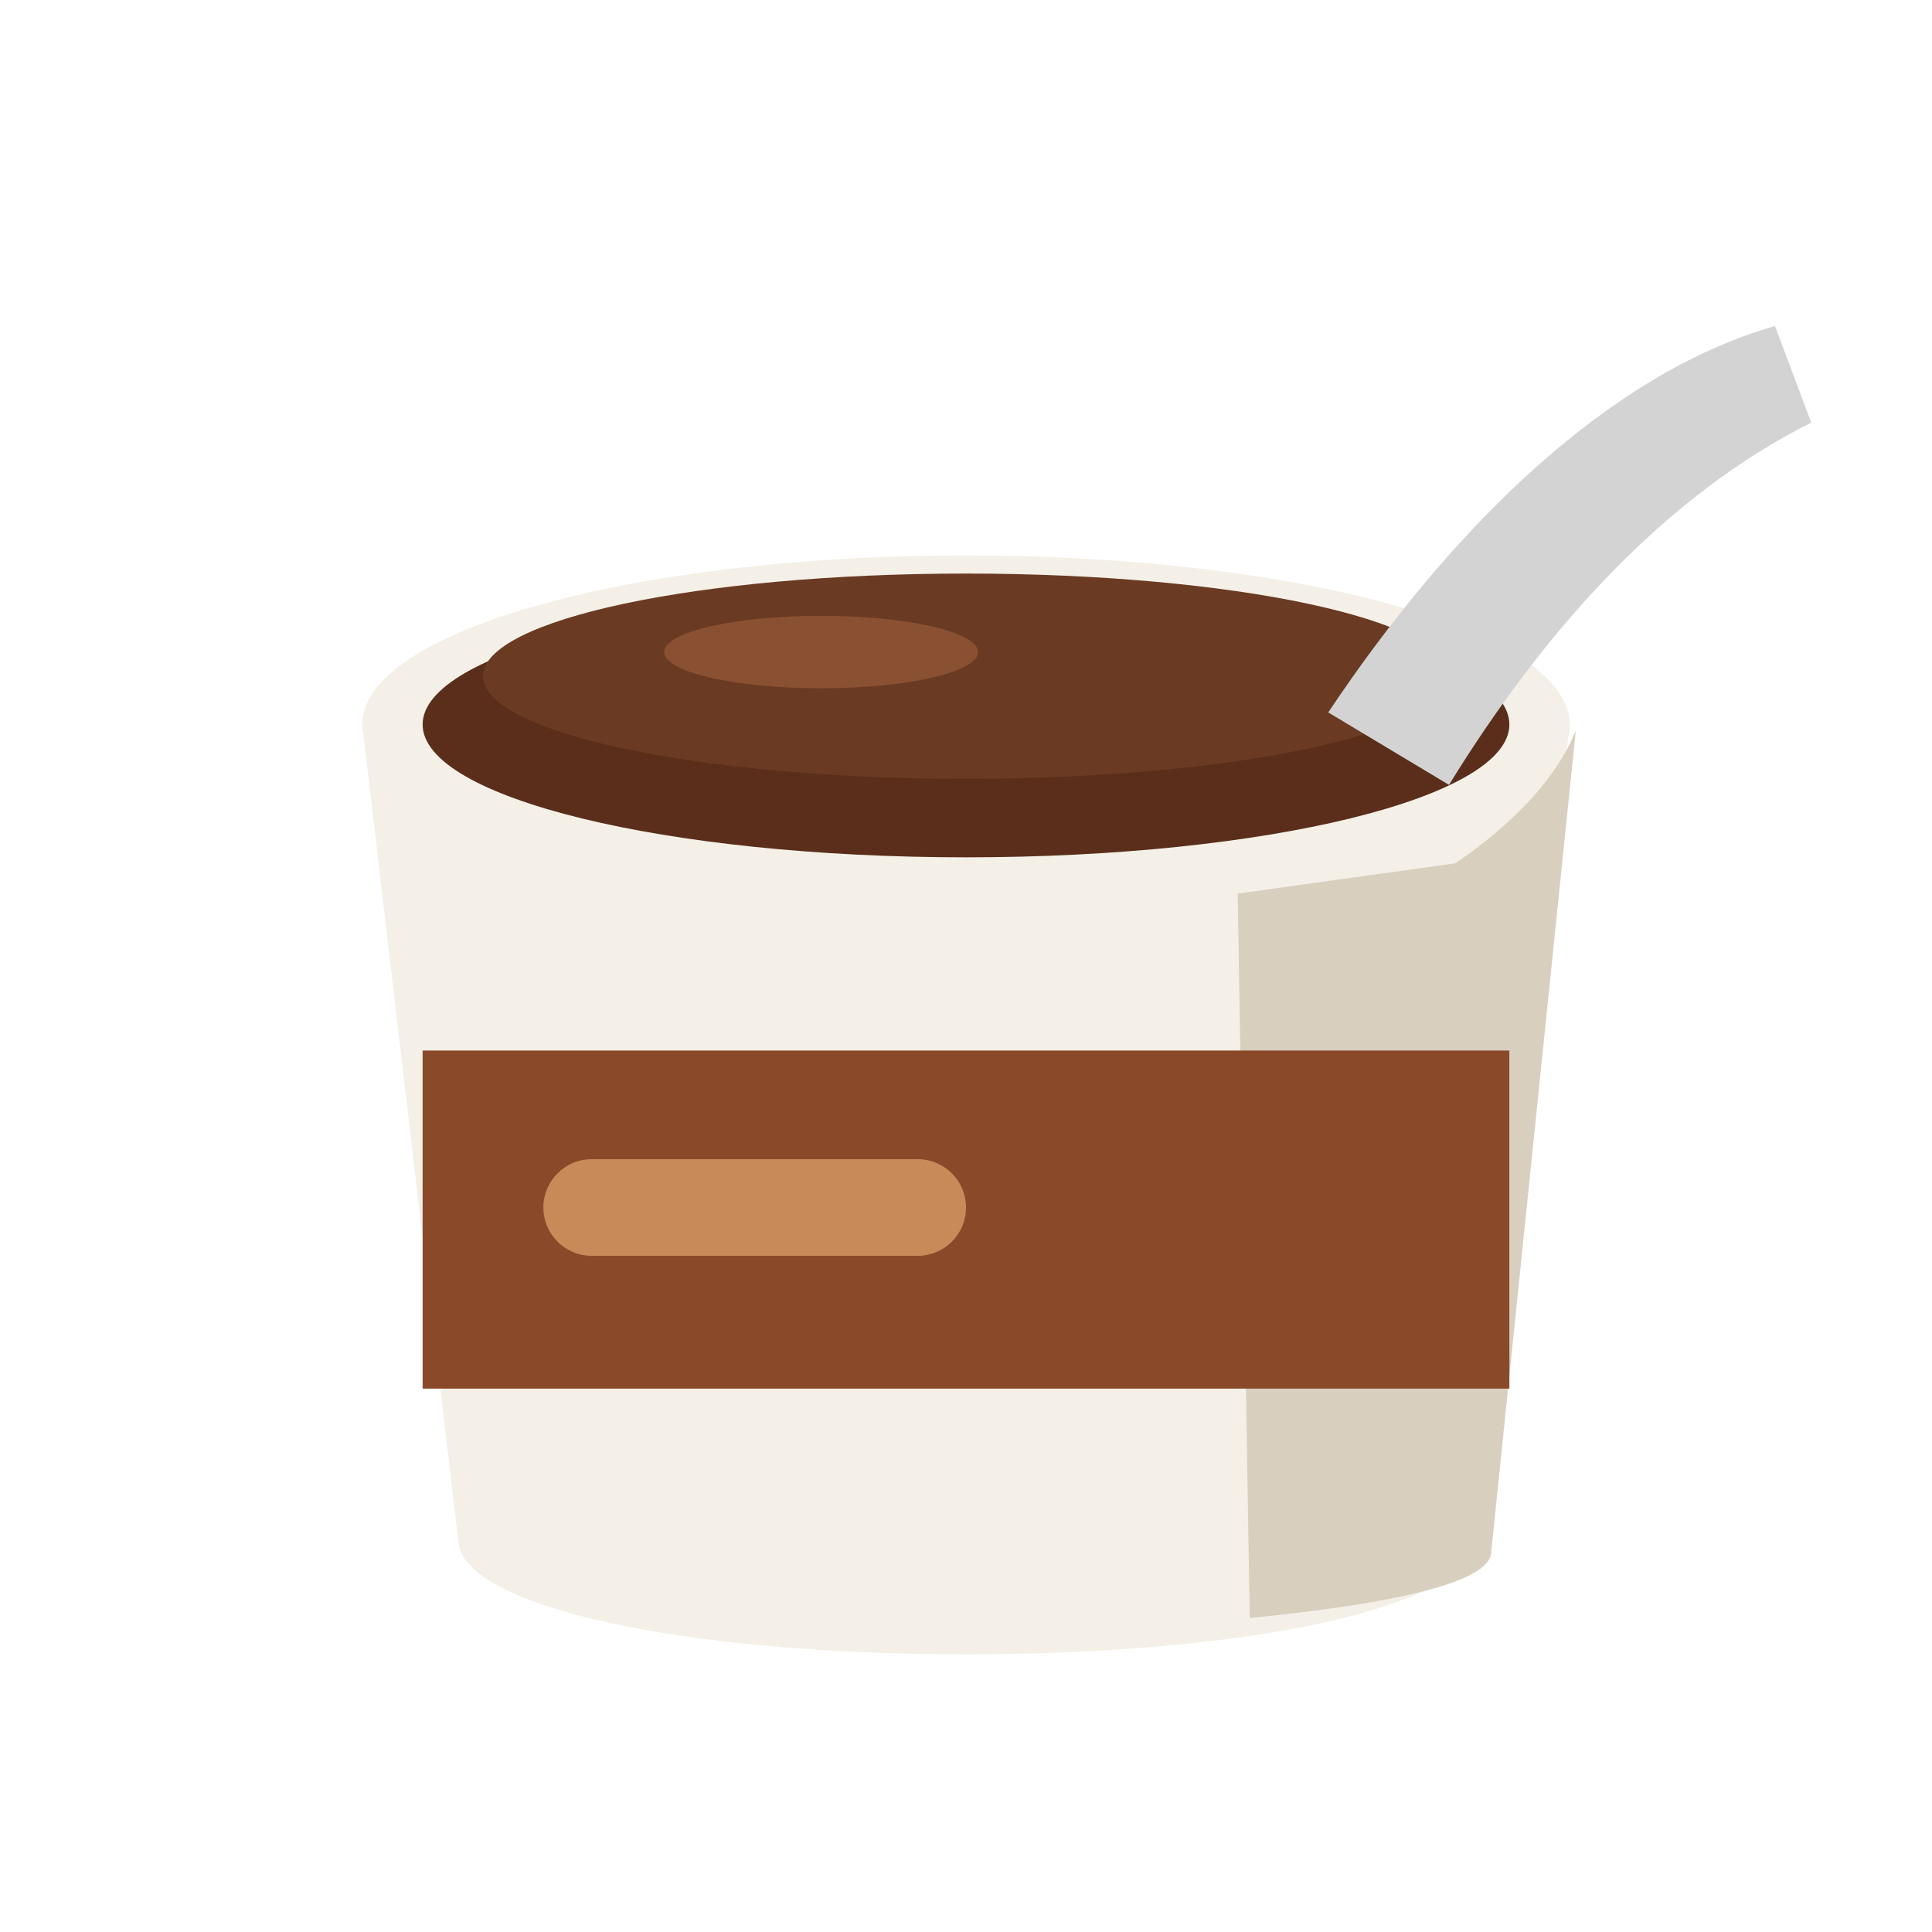
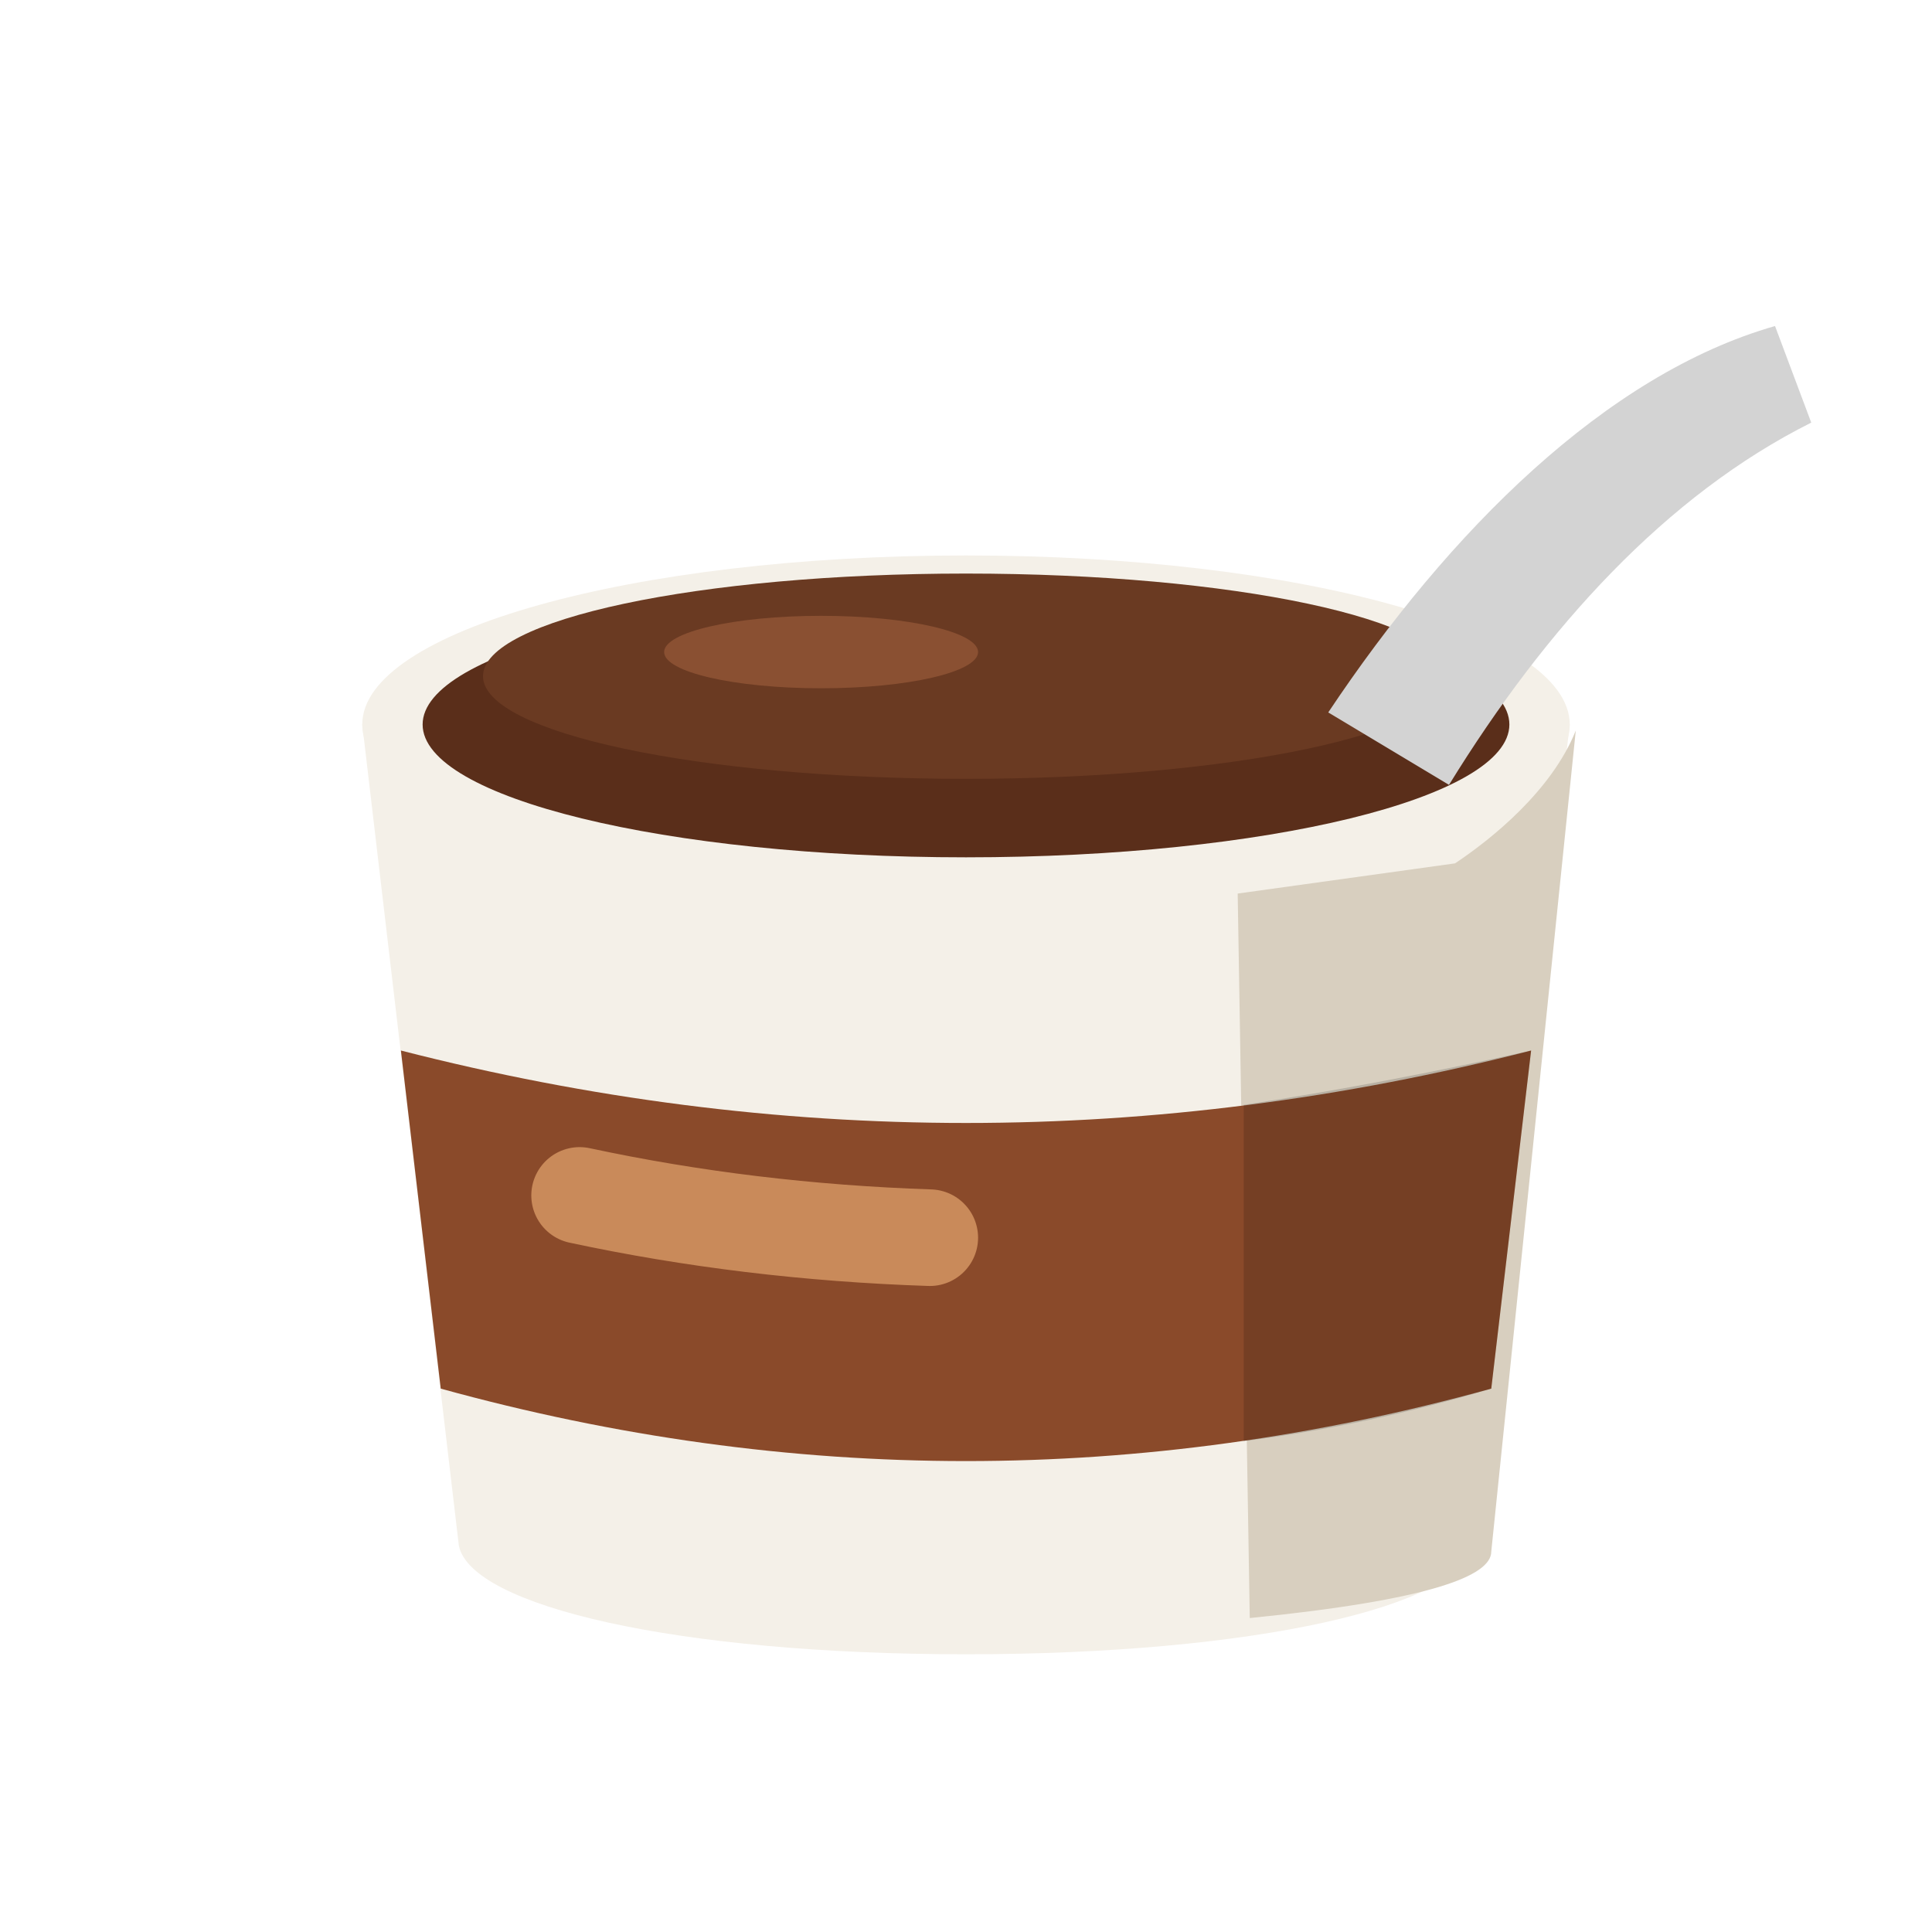
<svg xmlns="http://www.w3.org/2000/svg" viewBox="0 0 32 32">
  <path fill="#f4f0e8" d="M6 12l1.6 13.6c.2 1 3.6 1.8 8.4 1.8s8.2-.8 8.4-1.8l1.6 -13.6z" />
  <path fill="#d8cfbf" d="M20.5 14.8l.2 12c3-.3 4-.7 4-1.1l1.4 -13.6c-.4 1-1.4 1.8-2 2.2" />
-   <rect width="18" height="5.6" x="7" y="17.4" fill="#8a4a2a" rx="0" />
-   <rect width="7" height="1.6" x="9" y="19.2" fill="#c98a5a" rx="0.8" />
+   <path fill="#8a4a2a" d="M6.64 17.4Q16 19.8 25.36 17.4L24.7 23Q16 25.4 7.3 23Z" />
+   <path fill="#00000026" d="M20.6 18.3Q22.9 17.95 25.36 17.4L24.7 23Q22.7 23.6 20.6 23.87Z" />
+   <path fill="none" stroke="#c98a5a" stroke-linecap="round" stroke-width="1.6" d="M9.6 19.8Q12.4 20.4 15.4 20.5" />
  <ellipse cx="16" cy="12" rx="10" ry="2.8" fill="#f4f0e8" />
  <ellipse cx="16" cy="12" rx="9" ry="2.2" fill="#5a2e1a" />
  <ellipse cx="16" cy="11.2" rx="8" ry="1.7" fill="#6a3a22" />
  <ellipse cx="13.6" cy="10.8" rx="2.6" ry="0.6" fill="#8a5032" />
  <path fill="#d3d3d3" d="M22 11.8c2-3 4.6-5.6 7.4-6.4l.6 1.6c-2.4 1.2-4.4 3.4-6 6z" />
</svg>
